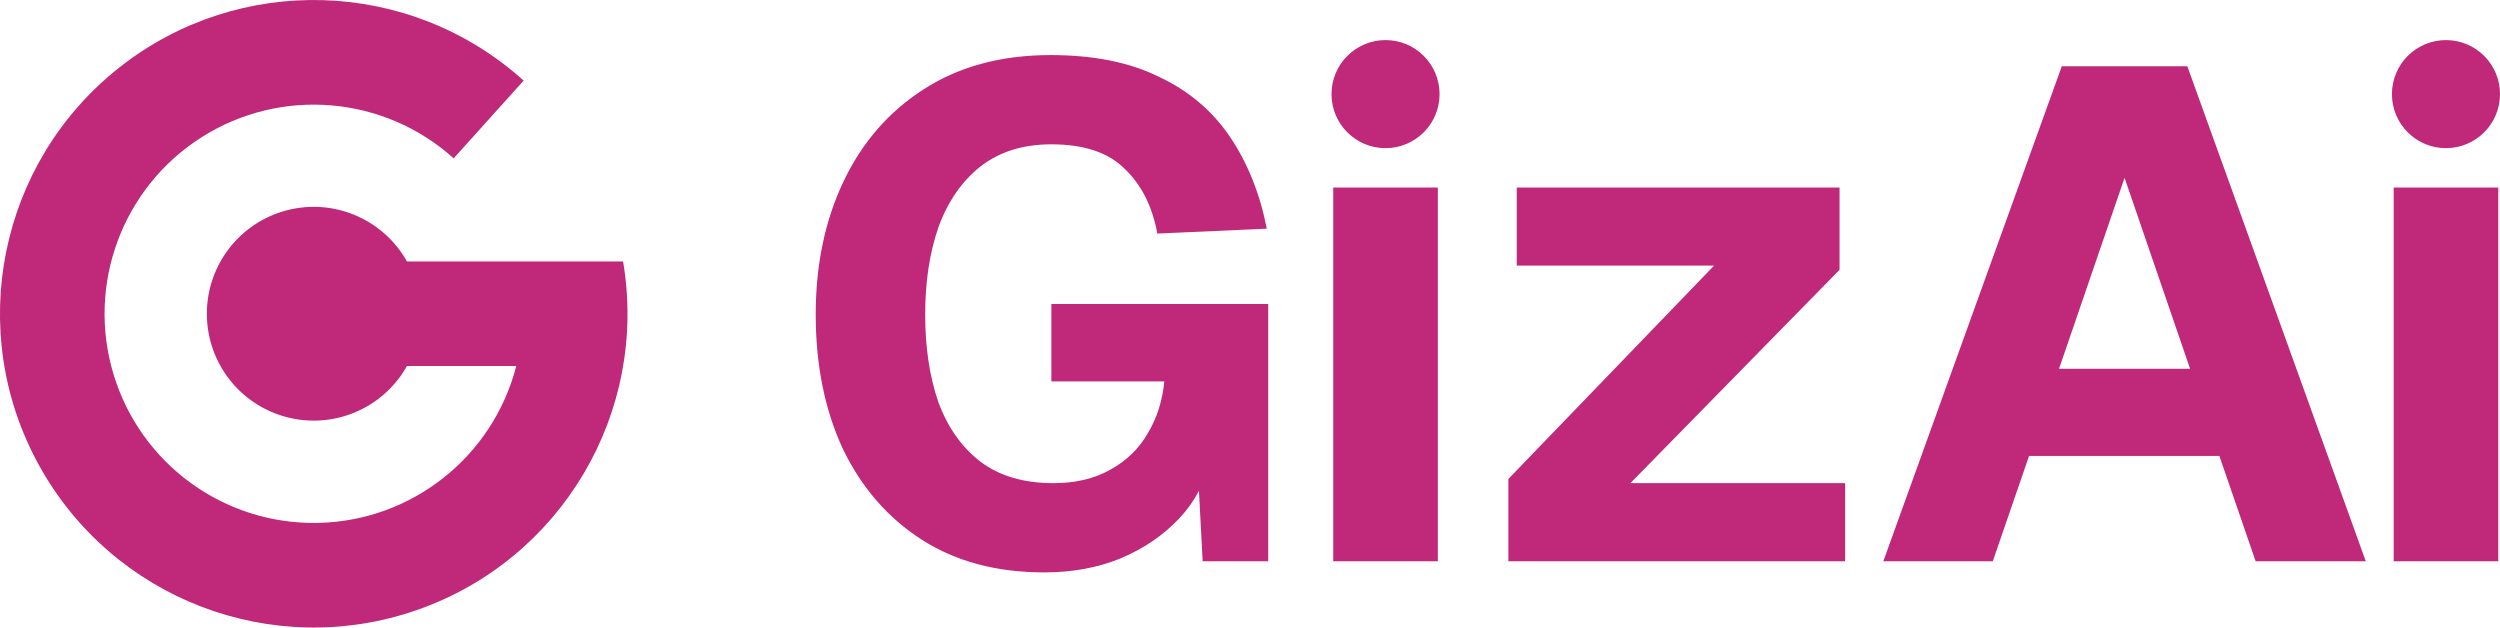
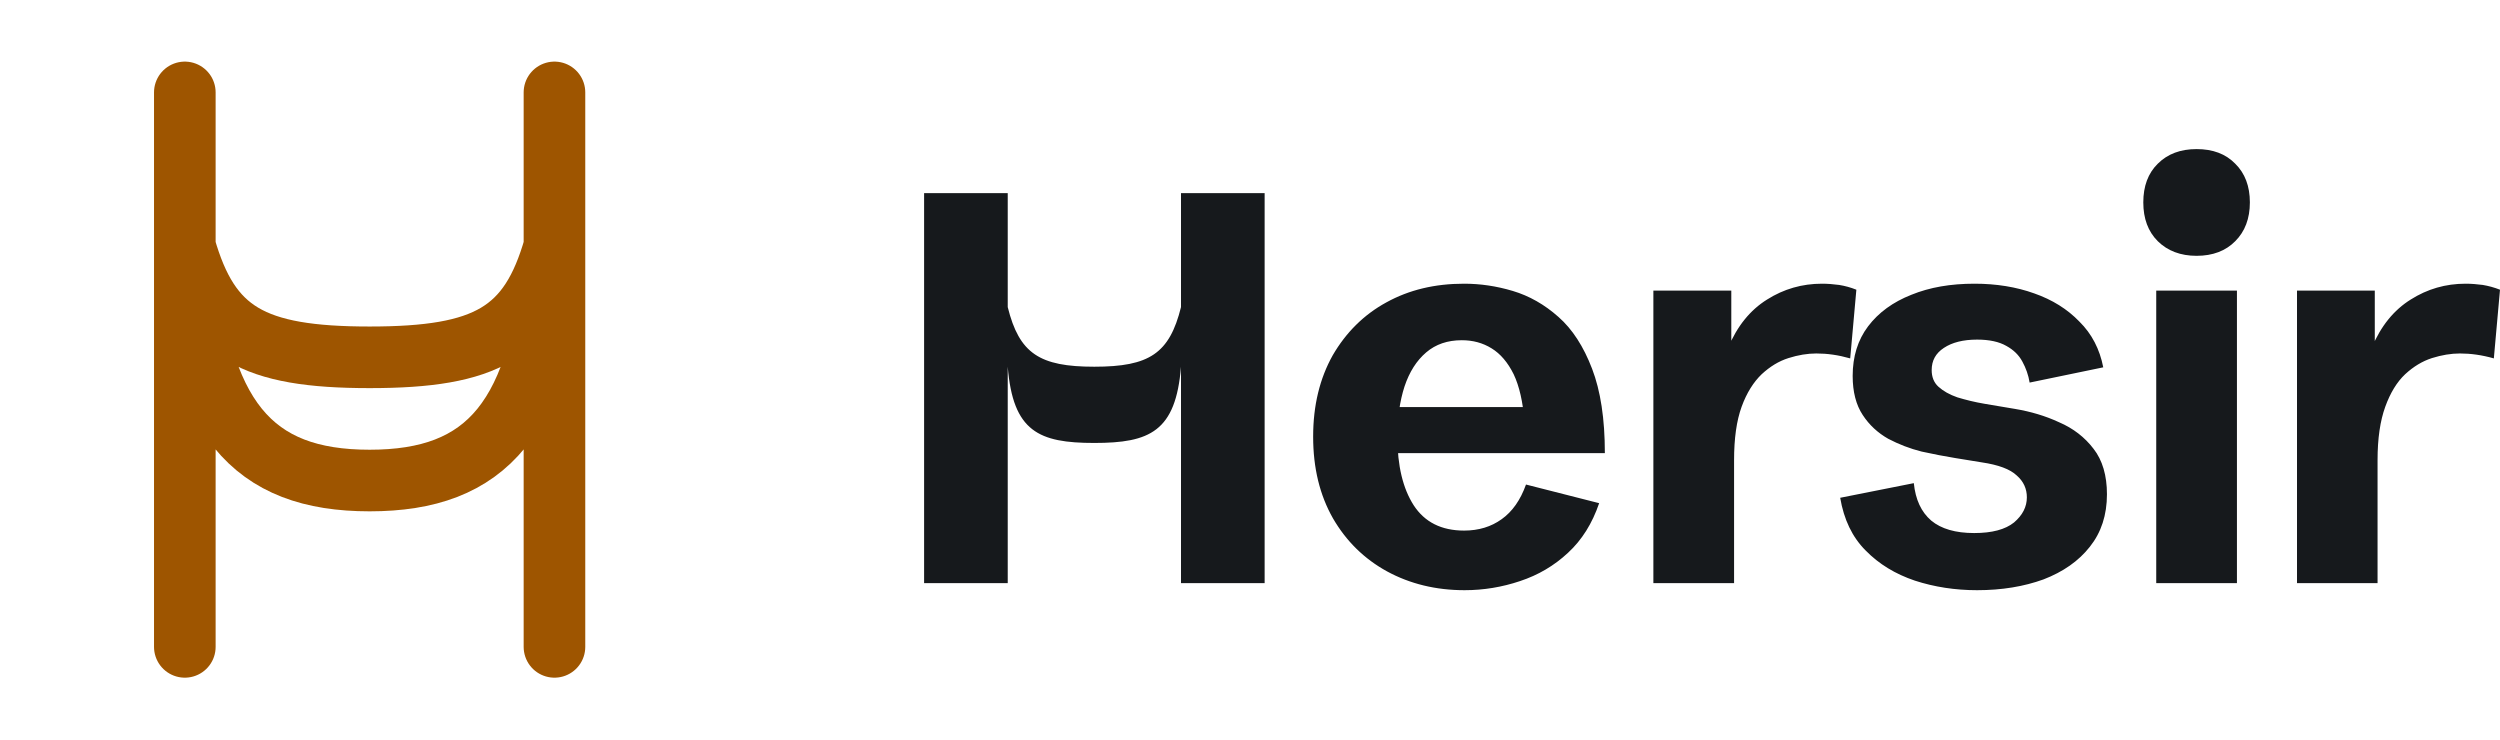
- <svg xmlns="http://www.w3.org/2000/svg" width="358.58" height="90" viewBox="0 0 358.58 90" role="img" aria-label="GizAi">
-   <path fill="#c0287a" d="M75.11 11.56A45 45 0 1 0 89.37 37.5L58.37 37.5A15.33 15.33 0 1 0 58.37 52.5L74.05 52.5A30 30 0 1 1 65.07 22.71ZM149.8 82.1C142.93 82.1 137.07 80.53 132.2 77.4C127.33 74.27 123.57 69.93 120.9 64.4C118.3 58.8 117 52.37 117 45.1C117 37.97 118.33 31.6 121 26C123.67 20.4 127.5 16 132.5 12.8C137.57 9.53 143.63 7.9 150.7 7.9C156.83 7.9 162 8.93 166.2 11C170.47 13 173.87 15.87 176.4 19.6C178.93 23.33 180.7 27.73 181.7 32.8L166 33.5C165.27 29.57 163.7 26.47 161.3 24.2C158.97 21.87 155.47 20.7 150.8 20.7C146.73 20.7 143.33 21.77 140.6 23.9C137.93 26.03 135.93 28.93 134.6 32.6C133.33 36.27 132.7 40.43 132.7 45.1C132.7 49.83 133.33 54.03 134.6 57.7C135.93 61.3 137.93 64.13 140.6 66.2C143.33 68.27 146.83 69.3 151.1 69.3C154.23 69.3 156.93 68.67 159.2 67.4C161.53 66.13 163.33 64.4 164.6 62.2C165.93 60 166.73 57.5 167 54.7L150.8 54.7L150.8 43.6L181.9 43.6L181.9 80.5L172.5 80.5L171.7 65.3L173.5 66.1C172.83 69.23 171.37 72 169.1 74.4C166.83 76.8 164.03 78.7 160.7 80.1C157.43 81.43 153.8 82.1 149.8 82.1ZM191.23 80.5L191.23 26.9L206.23 26.9L206.23 80.5ZM216.35 80.5L216.35 68.7L245.85 38.1L217.55 38.1L217.55 26.9L263.85 26.9L263.85 38.7L233.85 69.3L264.65 69.3L264.65 80.5ZM270.13 80.5L295.73 9.5L313.73 9.5L339.33 80.5L323.53 80.5L318.33 65.4L291.03 65.4L285.83 80.5ZM295.33 52.9L314.13 52.9L304.73 25.5ZM343.33 80.5L343.33 26.9L358.33 26.9L358.33 80.5ZM190.98 13.5a7.75 7.75 0 1 0 15.5 0a7.75 7.75 0 1 0 -15.5 0ZM343.08 13.5a7.75 7.75 0 1 0 15.5 0a7.75 7.75 0 1 0 -15.5 0Z" />
+ <svg xmlns="http://www.w3.org/2000/svg" width="162.32" height="48" viewBox="0 0 162.32 48" role="img" aria-label="Hersir">
+   <path fill="none" stroke="#9e5500" stroke-width="4" stroke-linecap="round" stroke-linejoin="round" d="M12 6L12 42M36 6L36 42M12 16C13.6 21.6 16.4 23.2 24 23.2C31.6 23.2 34.4 21.6 36 16M12 16C12.8 27.2 16.4 31.2 24 31.2C31.6 31.2 35.2 27.2 36 16" />
+   <path fill="#16191c" d="M60 37.86L60 12.54L65.43 12.54L65.43 19.94C66.18 22.95 67.49 23.81 71.05 23.81C74.63 23.81 75.93 22.95 76.68 19.94L76.68 12.54L82.11 12.54L82.11 37.86L76.68 37.86L76.68 23.81C76.34 28.02 74.65 28.76 71.05 28.76C67.45 28.76 65.77 28.02 65.43 23.81L65.43 37.86L60 37.86ZM95.09 38.32C93.23 38.32 91.55 37.91 90.06 37.1C88.58 36.29 87.41 35.14 86.55 33.66C85.69 32.15 85.26 30.39 85.26 28.35C85.26 26.32 85.69 24.57 86.53 23.07C87.39 21.59 88.55 20.43 90.02 19.63C91.49 18.82 93.16 18.42 95.06 18.42C96.1 18.42 97.15 18.57 98.22 18.89C99.29 19.21 100.28 19.77 101.19 20.58C102.09 21.37 102.82 22.5 103.37 23.94C103.92 25.37 104.2 27.19 104.2 29.42L88.62 29.42L88.62 26.43L99.52 26.43L98.98 27.36C98.88 26.1 98.65 25.08 98.28 24.3C97.9 23.53 97.42 22.97 96.85 22.62C96.27 22.26 95.63 22.09 94.91 22.09C93.99 22.09 93.22 22.35 92.6 22.88C91.98 23.41 91.51 24.14 91.19 25.1C90.89 26.03 90.73 27.12 90.73 28.36C90.73 30.25 91.09 31.72 91.79 32.81C92.5 33.9 93.59 34.45 95.06 34.45C96.01 34.45 96.82 34.2 97.5 33.71C98.19 33.22 98.72 32.47 99.08 31.46L103.83 32.67C103.38 33.99 102.71 35.06 101.81 35.89C100.91 36.73 99.87 37.34 98.69 37.73C97.53 38.12 96.33 38.32 95.09 38.32ZM107.35 37.86L107.35 18.87L112.41 18.87L112.41 23.14L112.2 22.59C112.79 21.17 113.64 20.13 114.73 19.45C115.82 18.76 117.01 18.42 118.3 18.42C118.66 18.42 119.03 18.45 119.41 18.5C119.78 18.56 120.16 18.66 120.53 18.81L120.13 23.27C119.36 23.05 118.64 22.95 117.93 22.95C117.36 22.95 116.75 23.05 116.12 23.25C115.49 23.45 114.92 23.8 114.38 24.3C113.86 24.8 113.41 25.5 113.08 26.41C112.75 27.32 112.59 28.47 112.59 29.88L112.59 37.86L107.35 37.86ZM128.37 38.32C126.94 38.32 125.59 38.11 124.33 37.7C123.06 37.27 122 36.63 121.13 35.74C120.26 34.87 119.72 33.73 119.48 32.32L124.26 31.37C124.37 32.44 124.74 33.24 125.39 33.8C126.04 34.34 126.97 34.61 128.18 34.61C129.34 34.61 130.2 34.38 130.77 33.92C131.32 33.45 131.6 32.91 131.6 32.29C131.6 31.74 131.39 31.26 130.94 30.87C130.51 30.46 129.75 30.18 128.67 30.02L126.95 29.74C126.27 29.63 125.55 29.49 124.77 29.32C124.01 29.13 123.29 28.85 122.6 28.49C121.93 28.11 121.37 27.6 120.94 26.94C120.51 26.29 120.29 25.44 120.29 24.41C120.29 23.15 120.62 22.08 121.29 21.19C121.97 20.29 122.91 19.61 124.1 19.14C125.3 18.65 126.66 18.42 128.2 18.42C129.62 18.42 130.91 18.63 132.08 19.05C133.25 19.46 134.23 20.07 135.01 20.88C135.82 21.68 136.33 22.67 136.56 23.85L131.78 24.84C131.7 24.35 131.54 23.9 131.31 23.48C131.08 23.05 130.74 22.72 130.27 22.46C129.8 22.19 129.17 22.05 128.37 22.05C127.47 22.05 126.75 22.23 126.21 22.59C125.68 22.94 125.42 23.41 125.42 24.03C125.42 24.47 125.56 24.84 125.86 25.11C126.17 25.39 126.57 25.62 127.09 25.8C127.62 25.96 128.21 26.11 128.87 26.22L130.83 26.55C131.84 26.72 132.8 27 133.7 27.42C134.61 27.81 135.36 28.39 135.93 29.14C136.51 29.88 136.8 30.88 136.8 32.09C136.8 33.44 136.43 34.57 135.69 35.5C134.96 36.43 133.95 37.13 132.68 37.62C131.41 38.08 129.98 38.32 128.37 38.32ZM140 37.86L140 18.87L145.24 18.87L145.24 37.86L140 37.86ZM142.62 16.61C141.58 16.61 140.74 16.29 140.1 15.66C139.47 15.03 139.16 14.19 139.16 13.14C139.16 12.09 139.47 11.25 140.1 10.63C140.74 9.99 141.58 9.68 142.62 9.68C143.67 9.68 144.51 9.99 145.13 10.63C145.76 11.25 146.08 12.09 146.08 13.14C146.08 14.19 145.76 15.03 145.13 15.66C144.51 16.29 143.67 16.61 142.62 16.61ZM149.14 37.86L149.14 18.87L154.19 18.87L154.19 23.14L153.99 22.59C154.58 21.17 155.43 20.13 156.52 19.45C157.61 18.76 158.79 18.42 160.09 18.42C160.45 18.42 160.82 18.45 161.2 18.5C161.56 18.56 161.94 18.66 162.32 18.81L161.92 23.27C161.15 23.05 160.42 22.95 159.72 22.95C159.14 22.95 158.54 23.05 157.9 23.25C157.28 23.45 156.7 23.8 156.16 24.3C155.63 24.8 155.2 25.5 154.87 26.41C154.54 27.32 154.37 28.47 154.37 29.88L154.37 37.86L149.14 37.86Z" />
</svg>
